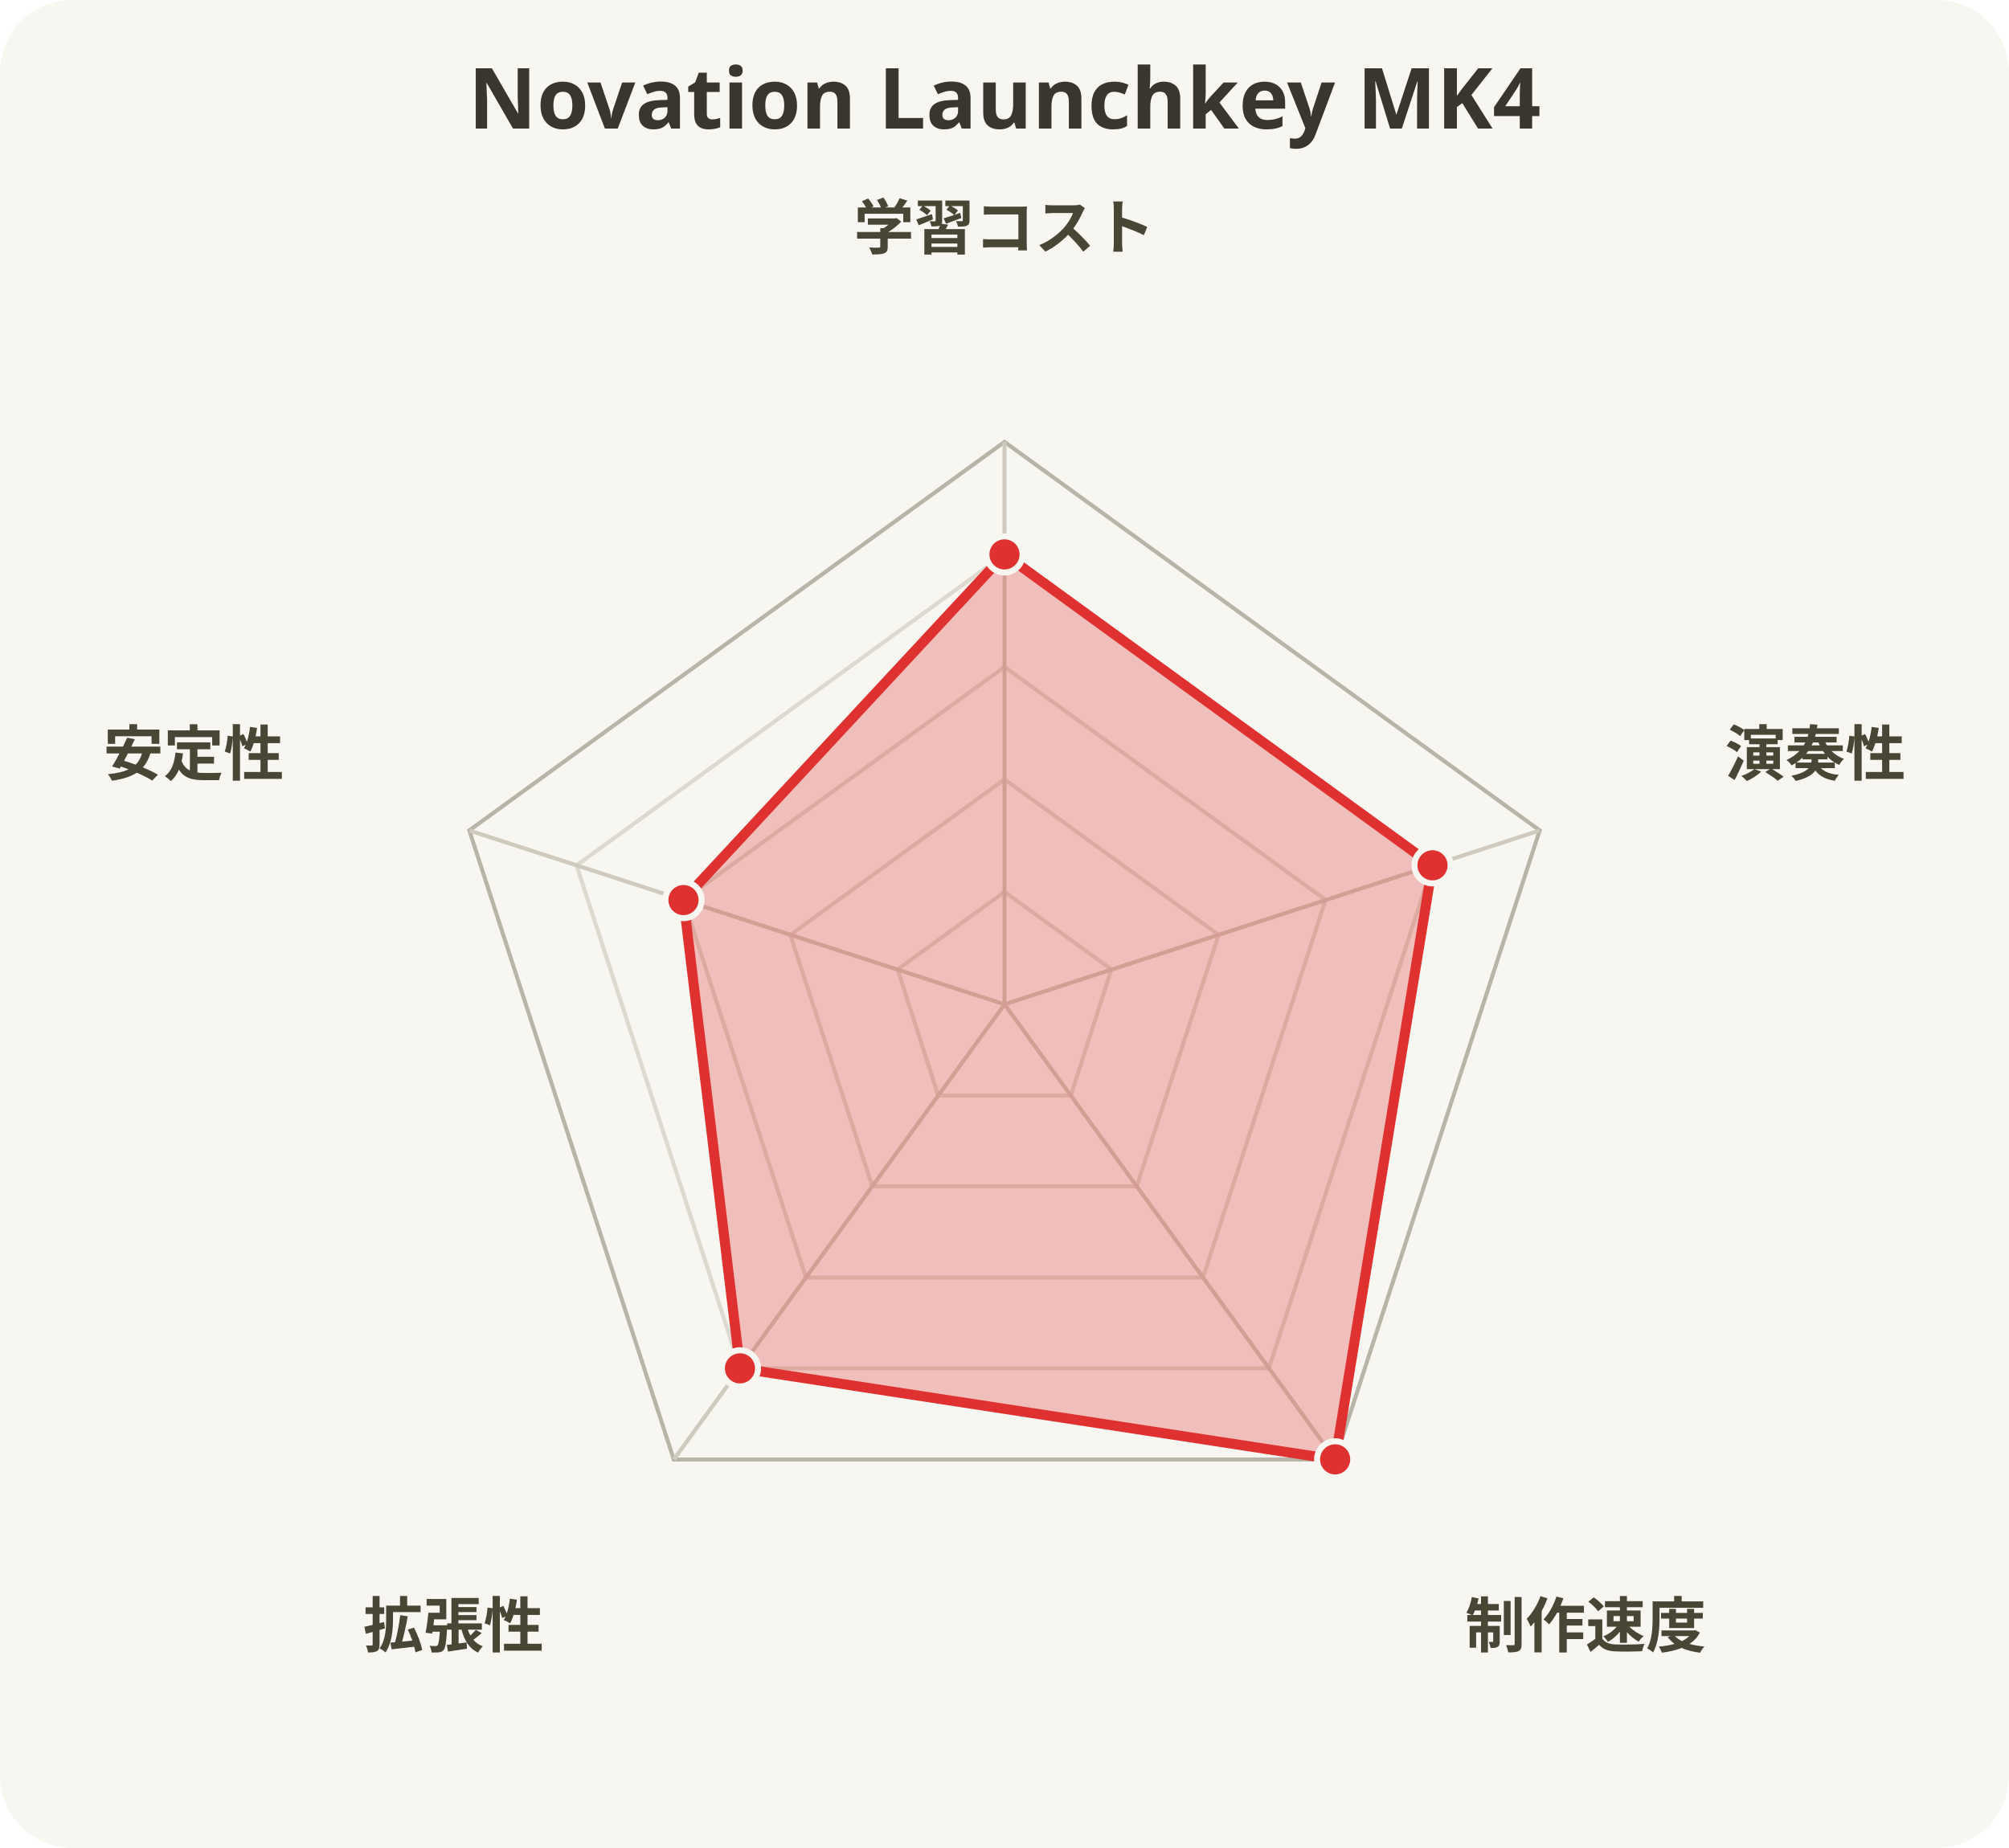
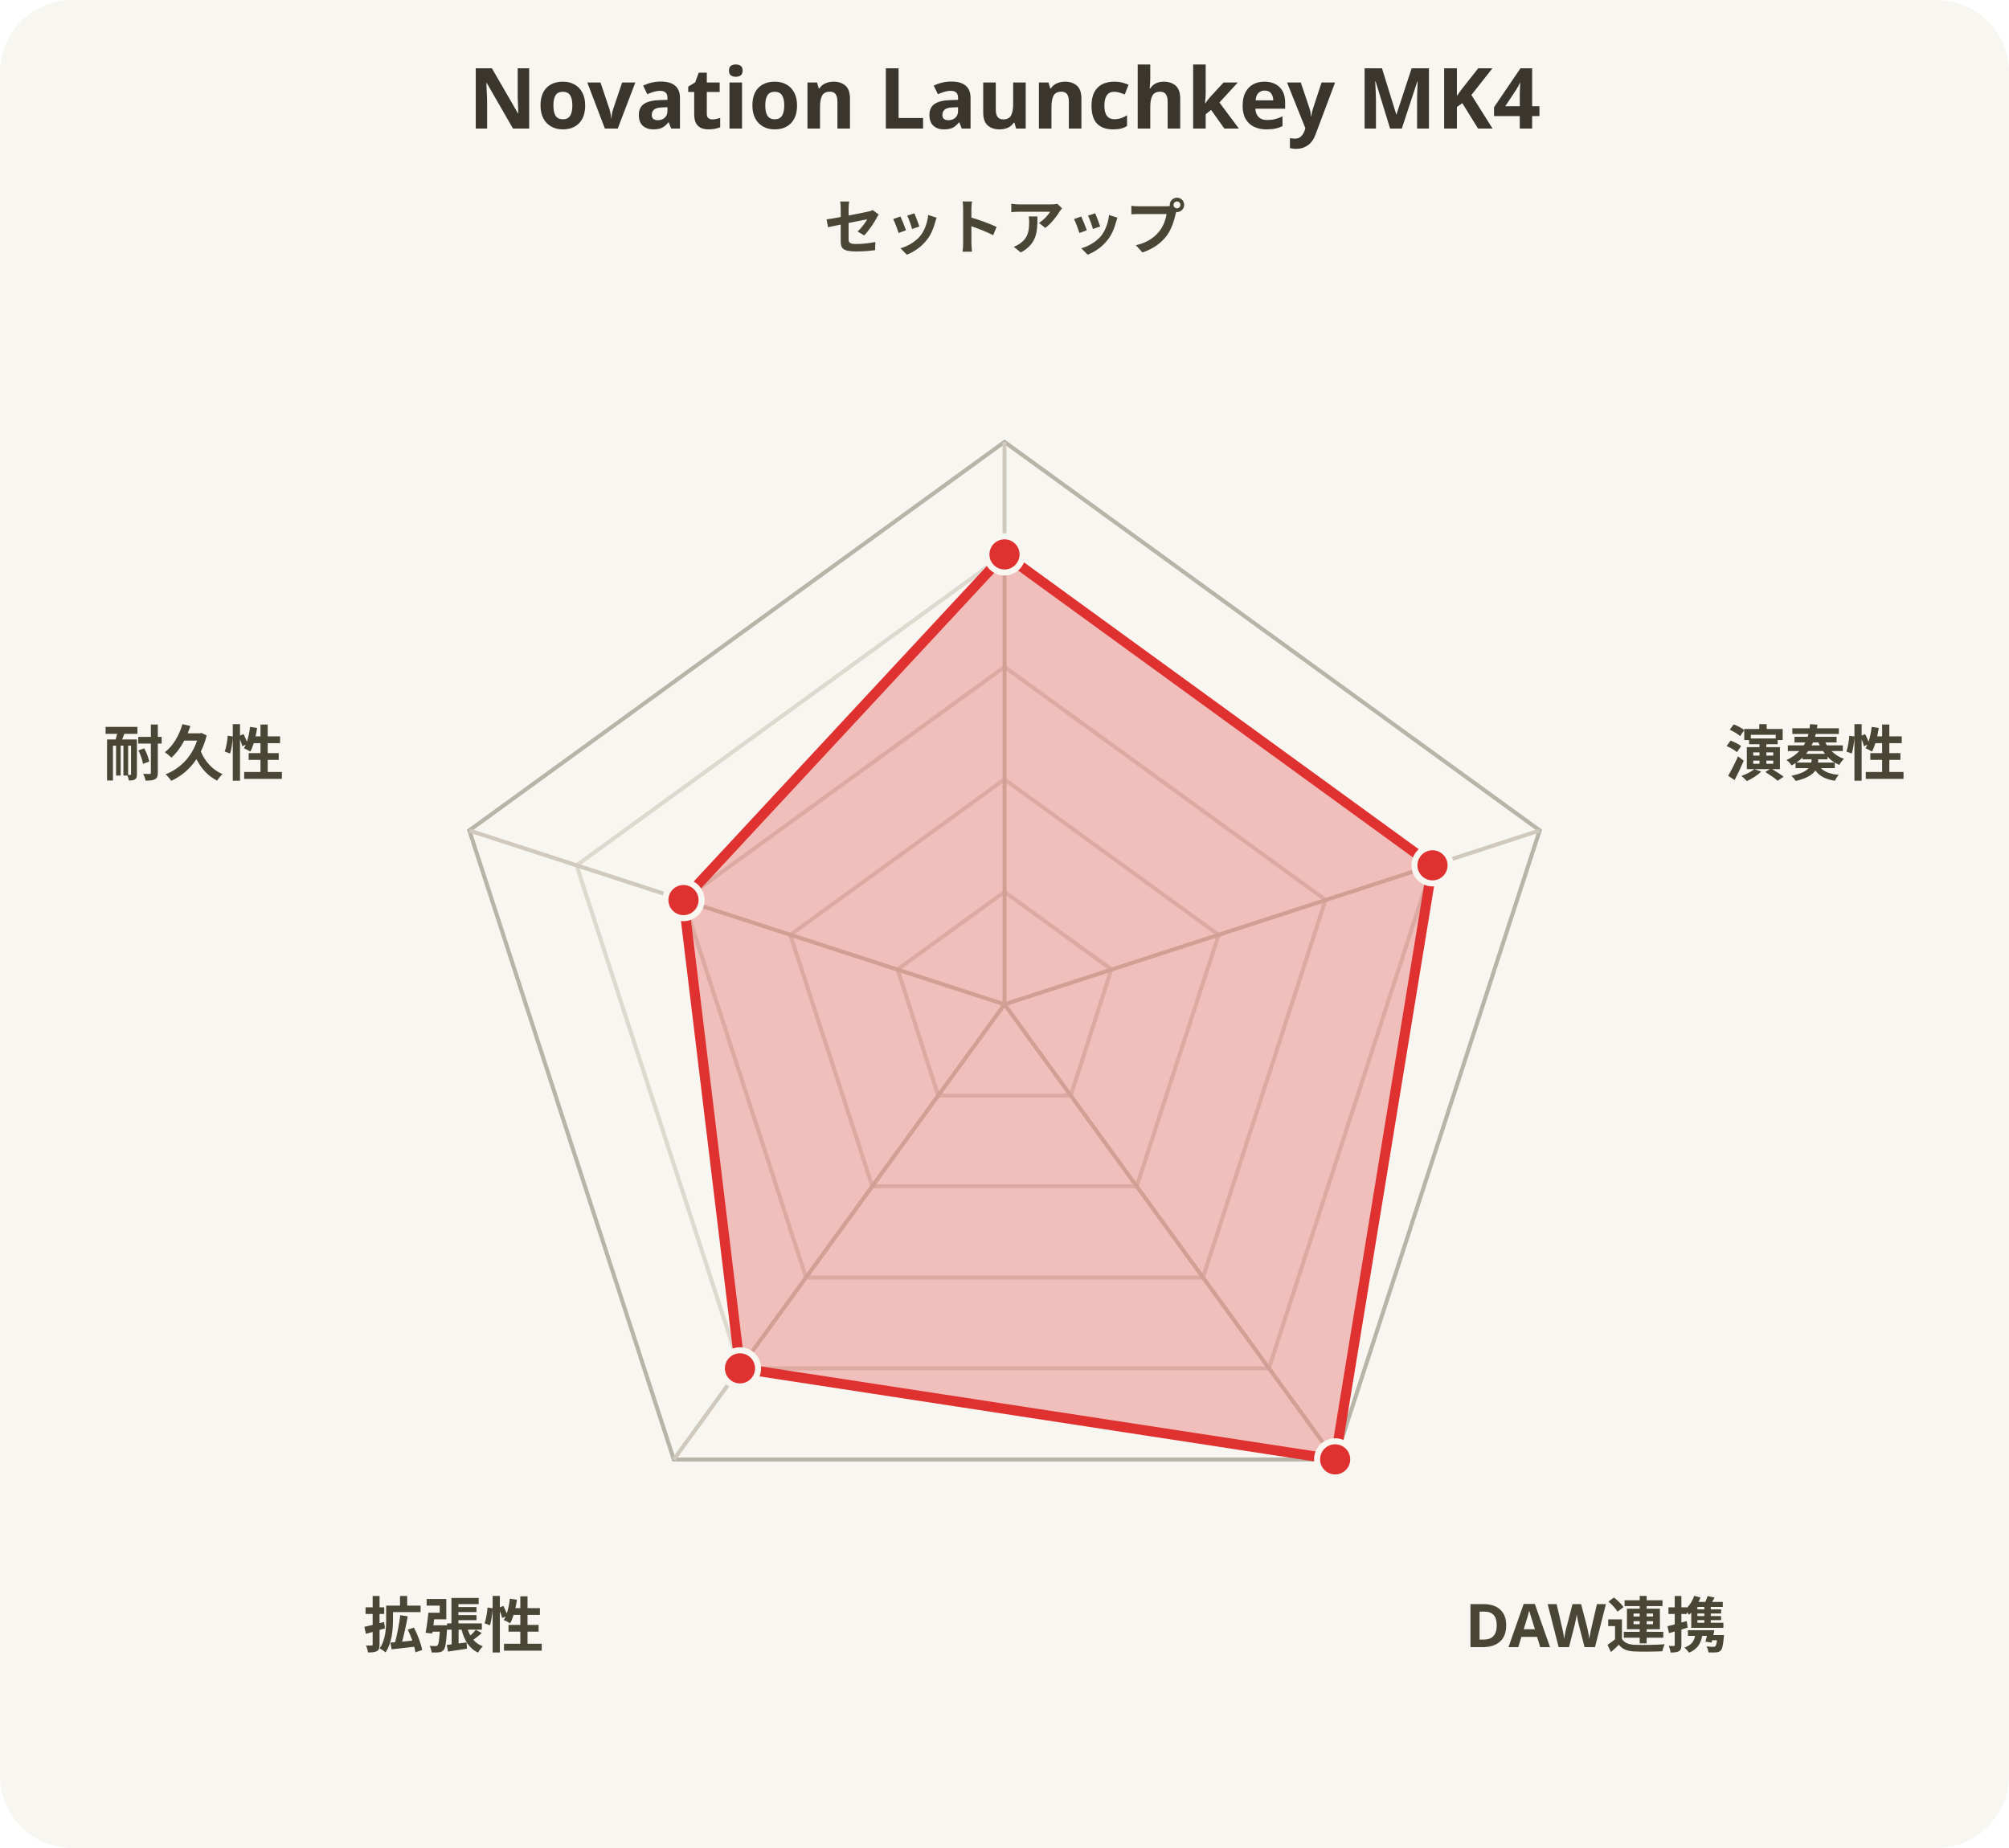
<svg xmlns="http://www.w3.org/2000/svg" viewBox="0 0 500 460" font-family="'Hiragino Sans','Noto Sans JP',sans-serif">
  <rect x="0" y="0" width="500" height="460" rx="18" fill="#F8F6F1" />
  <text x="250" y="32" text-anchor="middle" font-size="21" font-weight="700" fill="#3A362E">Novation Launchkey MK4</text>
  <polygon points="250.0,222.0 276.6,241.3 266.5,272.7 233.5,272.7 223.4,241.3 " fill="none" stroke="#DDD9CF" stroke-width="1" />
  <polygon points="250.0,194.0 303.3,232.7 282.9,295.3 217.1,295.3 196.7,232.7 " fill="none" stroke="#DDD9CF" stroke-width="1" />
  <polygon points="250.0,166.0 329.9,224.0 299.4,318.0 200.6,318.0 170.1,224.0 " fill="none" stroke="#DDD9CF" stroke-width="1" />
  <polygon points="250.0,138.0 356.5,215.4 315.8,340.6 184.2,340.6 143.5,215.4 " fill="none" stroke="#DDD9CF" stroke-width="1" />
  <polygon points="250.0,110.0 383.2,206.7 332.3,363.3 167.7,363.3 116.8,206.7 " fill="none" stroke="#B9B4A8" stroke-width="1" />
  <line x1="250" y1="250" x2="250" y2="110" stroke="#CFCABD" stroke-width="1" />
  <line x1="250" y1="250" x2="383.154" y2="206.74" stroke="#CFCABD" stroke-width="1" />
  <line x1="250" y1="250" x2="332.292" y2="363.26" stroke="#CFCABD" stroke-width="1" />
  <line x1="250" y1="250" x2="167.708" y2="363.26" stroke="#CFCABD" stroke-width="1" />
  <line x1="250" y1="250" x2="116.846" y2="206.74" stroke="#CFCABD" stroke-width="1" />
-   <text x="250" y="62" text-anchor="middle" font-size="15" font-weight="600" fill="#4A4636">学習コスト</text>
+   <text x="250" y="62" text-anchor="middle" font-size="15" font-weight="600" fill="#4A4636">セットアップ</text>
  <text x="429.296" y="192.998" text-anchor="start" font-size="15" font-weight="600" fill="#4A4636">演奏性</text>
-   <text x="364.628" y="410.002" text-anchor="start" font-size="15" font-weight="600" fill="#4A4636">制作速度</text>
+   <text x="364.628" y="410.002" text-anchor="start" font-size="15" font-weight="600" fill="#4A4636">DAW連携</text>
  <text x="135.372" y="410.002" text-anchor="end" font-size="15" font-weight="600" fill="#4A4636">拡張性</text>
-   <text x="70.704" y="192.998" text-anchor="end" font-size="15" font-weight="600" fill="#4A4636">安定性</text>
+   <text x="70.704" y="192.998" text-anchor="end" font-size="15" font-weight="600" fill="#4A4636">耐久性</text>
  <polygon points="250.0,138.0 356.5,215.4 332.3,363.3 184.2,340.6 170.1,224.0 " fill="#E03131" fill-opacity="0.28" stroke="#E03131" stroke-width="2.5" stroke-linejoin="round" />
  <circle cx="250" cy="138" r="4.5" fill="#E03131" stroke="#F8F6F1" stroke-width="1.5" />
  <circle cx="356.523" cy="215.392" r="4.5" fill="#E03131" stroke="#F8F6F1" stroke-width="1.5" />
  <circle cx="332.292" cy="363.26" r="4.5" fill="#E03131" stroke="#F8F6F1" stroke-width="1.5" />
  <circle cx="184.166" cy="340.608" r="4.5" fill="#E03131" stroke="#F8F6F1" stroke-width="1.5" />
  <circle cx="170.108" cy="224.044" r="4.5" fill="#E03131" stroke="#F8F6F1" stroke-width="1.5" />
</svg>
